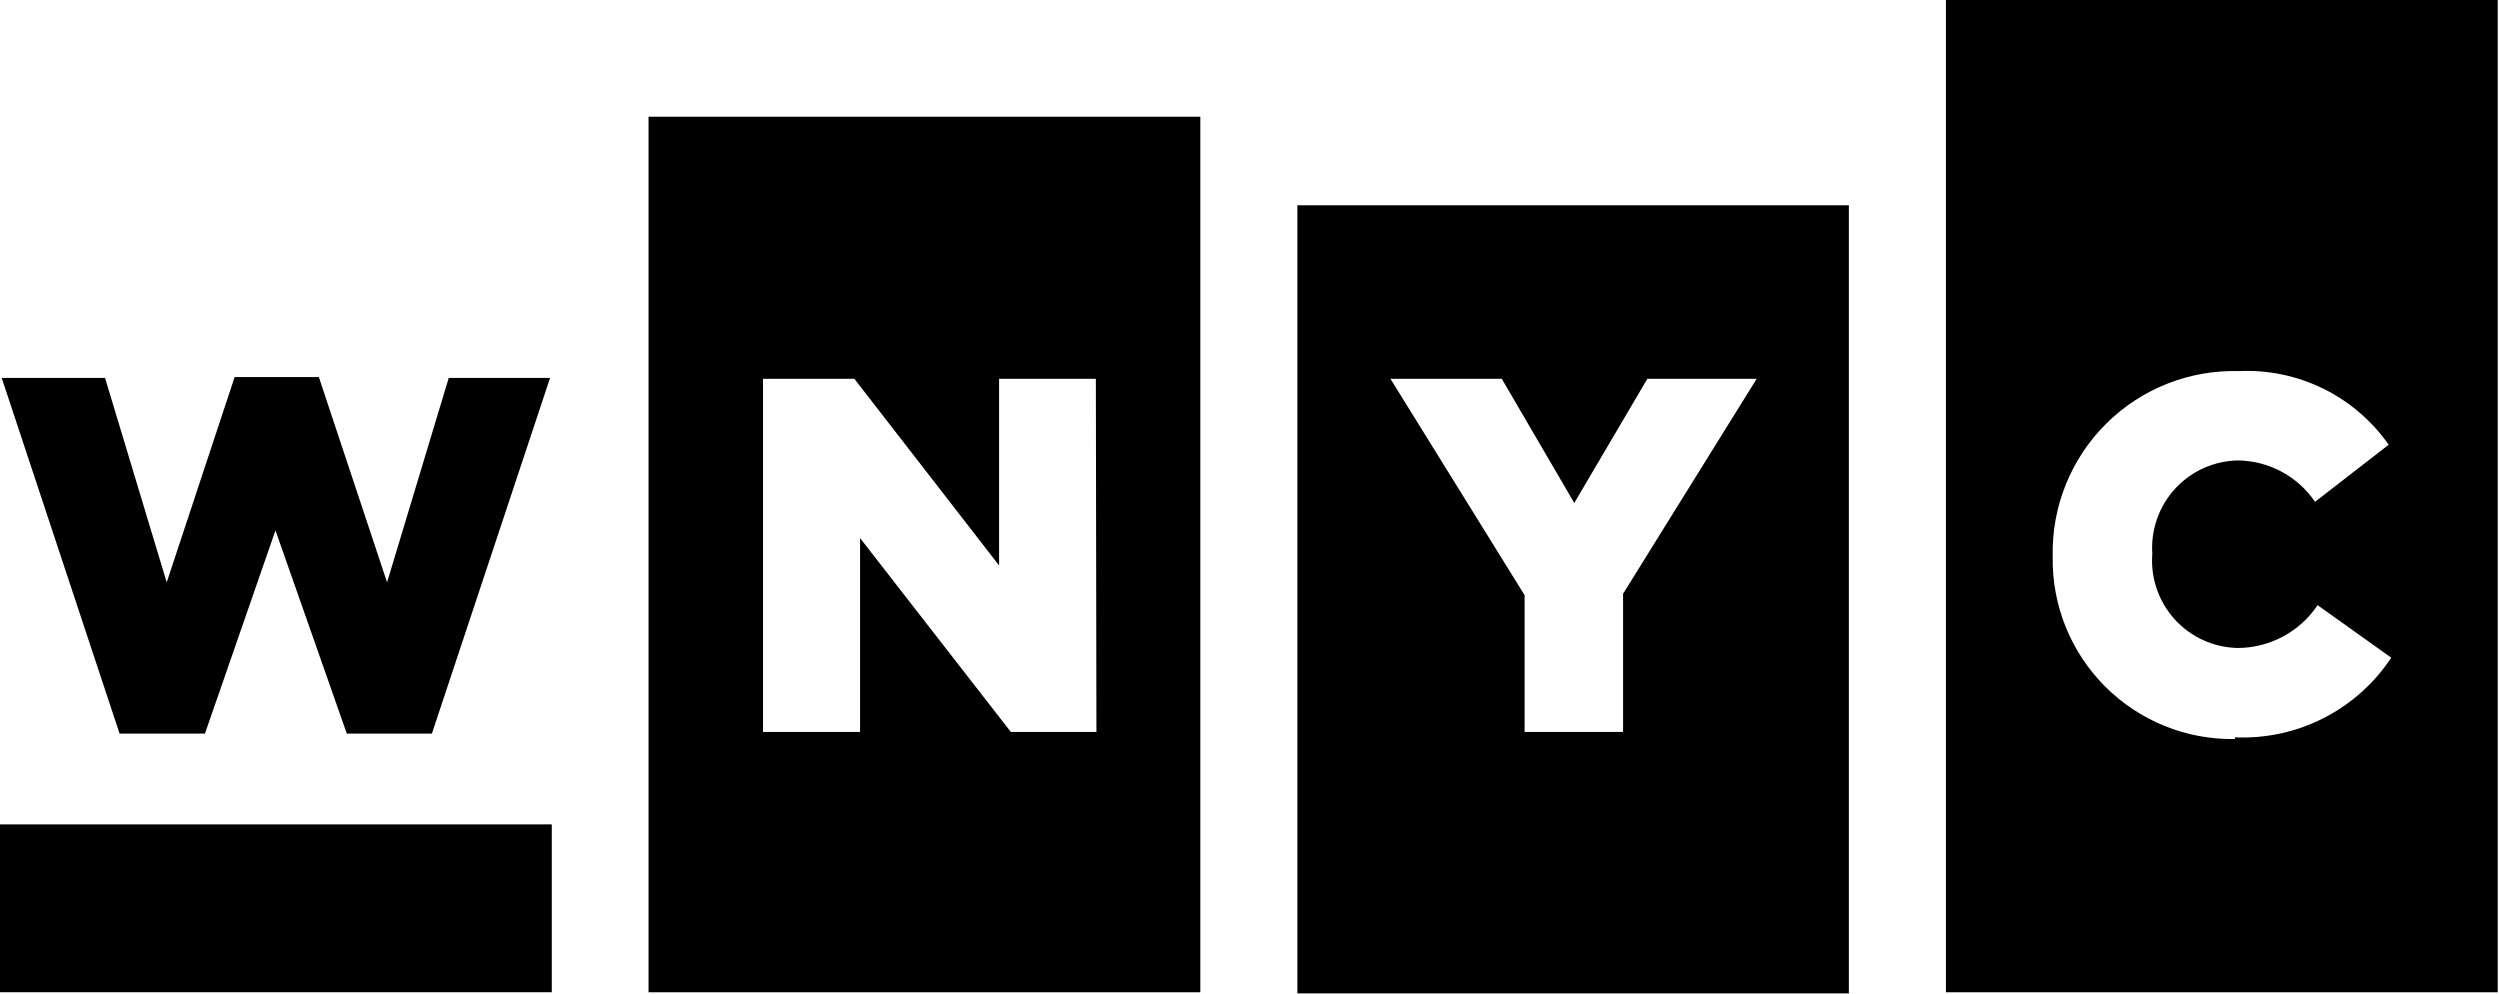
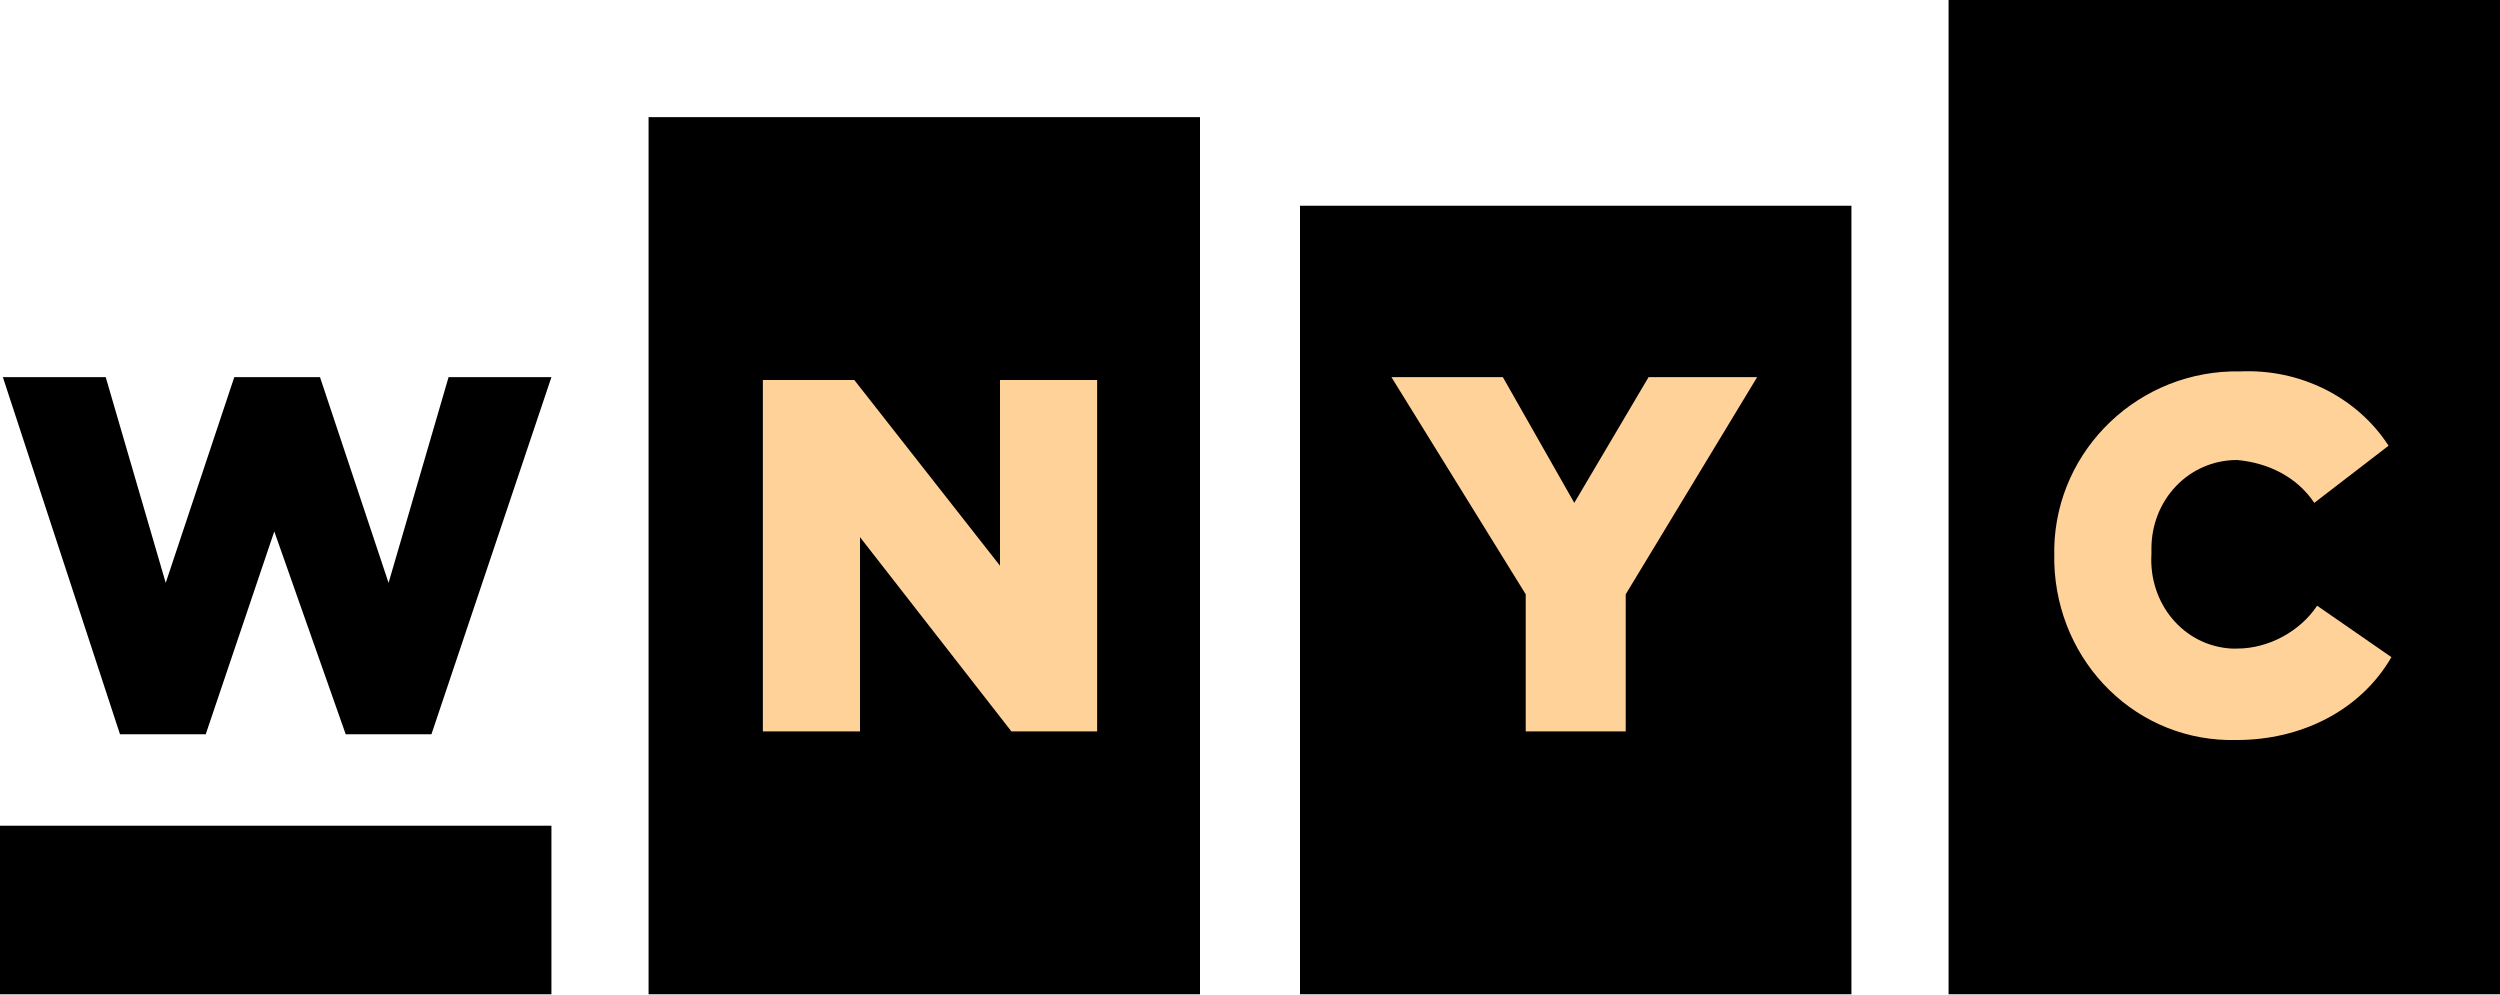
- <svg xmlns="http://www.w3.org/2000/svg" width="151" height="60" viewBox="0 0 151 60" fill="none">
-   <path d="M98.034 35.862V44.207H92.086V35.949L83.983 22.88H90.707L95.086 30.38L99.5 22.88H106.103L98.034 35.862ZM78.362 60H111.672V12.397H78.362V60Z" fill="black" />
-   <path d="M134.983 44.638C133.529 44.661 132.085 44.392 130.738 43.845C129.39 43.298 128.167 42.486 127.14 41.456C126.113 40.426 125.305 39.2 124.762 37.851C124.22 36.502 123.955 35.057 123.983 33.603C123.949 32.12 124.218 30.646 124.772 29.27C125.326 27.894 126.153 26.645 127.204 25.599C128.256 24.552 129.509 23.73 130.887 23.183C132.266 22.635 133.741 22.374 135.224 22.414C136.986 22.331 138.739 22.696 140.322 23.473C141.905 24.251 143.265 25.417 144.276 26.862L139.828 30.31C139.311 29.549 138.617 28.924 137.807 28.489C136.996 28.054 136.092 27.821 135.172 27.81C134.457 27.823 133.751 27.98 133.098 28.274C132.446 28.568 131.86 28.991 131.376 29.519C130.892 30.046 130.52 30.666 130.284 31.342C130.047 32.018 129.951 32.734 130 33.448C129.943 34.166 130.034 34.889 130.268 35.57C130.501 36.252 130.871 36.879 131.356 37.412C131.84 37.945 132.429 38.373 133.085 38.67C133.742 38.967 134.452 39.126 135.172 39.138C136.124 39.133 137.061 38.894 137.899 38.443C138.738 37.992 139.453 37.343 139.983 36.552L144.431 39.724C143.408 41.272 142.002 42.529 140.349 43.372C138.696 44.215 136.854 44.615 135 44.535L134.983 44.638ZM117.534 59.931H150.862V0H117.534V59.931Z" fill="black" />
-   <path d="M66.224 44.207H61.052L51.948 32.5V44.207H46.086V22.879H51.603L60.345 34.155V22.879H66.19L66.224 44.207ZM39.172 59.931H72.5V7.052H39.172V59.931Z" fill="black" />
-   <path d="M7.224 44.311H12.379L16.638 32.035L20.948 44.311H26.086L33.224 22.828H27.103L23.379 35.173L19.259 22.776H14.172L10.069 35.173L6.345 22.828H0.103L7.224 44.311Z" fill="black" />
-   <path d="M33.328 49.793H0V59.931H33.328V49.793Z" fill="black" />
+ <svg xmlns="http://www.w3.org/2000/svg" version="1.1" id="Layer_1" x="0px" y="0px" viewBox="0 0 87.5 34.8" width="87.5" height="34.8" style="enable-background:new 0 0 87.5 34.8;" xml:space="preserve">
+   <style type="text/css">
+ 	.st0{fill:#FFD299;}
+ </style>
+   <rect x="25.3" y="11.4" class="st0" width="14.2" height="16" />
+   <rect x="48" y="11.4" class="st0" width="14.2" height="16" />
+   <rect x="71.1" y="11.4" class="st0" width="14.2" height="16" />
+   <g id="Layer_2_1_">
+     <g id="Layer_1-2">
+       <path d="M56.9,20.8v4.8h-3.5v-4.8l-4.7-7.6h3.9l2.5,4.4l2.6-4.4h3.8L56.9,20.8z M45.5,34.8h19.3V7.2H45.5V34.8z" />
+       <path d="M78.3,25.9c-3.5,0.1-6.3-2.7-6.4-6.2c0-0.1,0-0.1,0-0.2l0,0c-0.1-3.5,2.7-6.4,6.2-6.5c0.1,0,0.2,0,0.3,0    c2.1-0.1,4.1,0.9,5.2,2.6l-2.6,2c-0.6-0.9-1.6-1.4-2.7-1.5c-1.7,0-3,1.4-3,3.1c0,0.1,0,0.1,0,0.2l0,0c-0.1,1.7,1.1,3.2,2.8,3.3    c0.1,0,0.1,0,0.2,0c1.1,0,2.2-0.6,2.8-1.5l2.6,1.8C82.6,24.9,80.5,25.9,78.3,25.9 M68.2,34.8h19.3V0H68.2V34.8z" />
+       <path d="M38.4,25.6h-3l-5.3-6.8v6.8h-3.4V13.3h3.2l5.1,6.5v-6.5h3.4L38.4,25.6z M22.7,34.8H42V4.1H22.7V34.8z" />
+       <polygon points="4.2,25.7 7.2,25.7 9.6,18.6 12.1,25.7 15.1,25.7 19.3,13.2 15.7,13.2 13.6,20.4 11.2,13.2 8.2,13.2 5.8,20.4     3.7,13.2 0.1,13.2   " />
+       <rect y="28.9" width="19.3" height="5.9" />
+     </g>
+   </g>
</svg>
